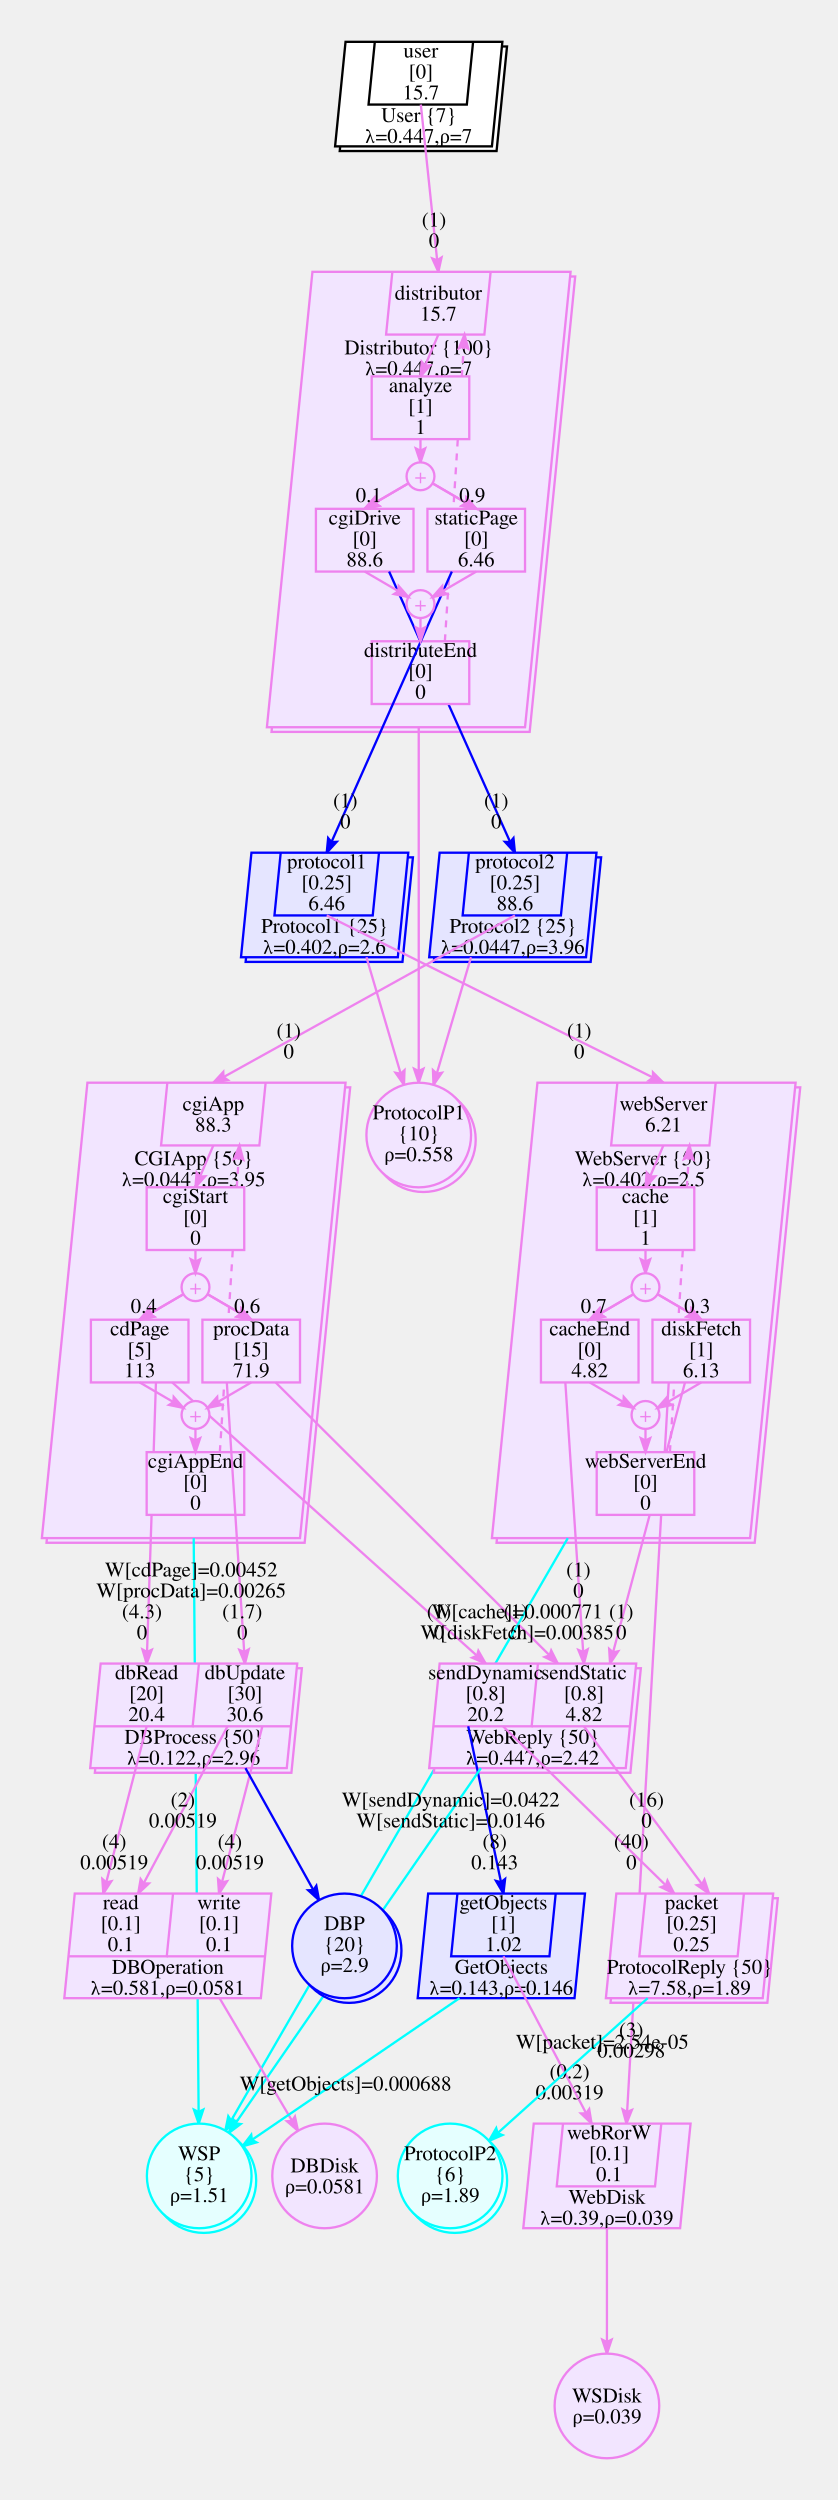
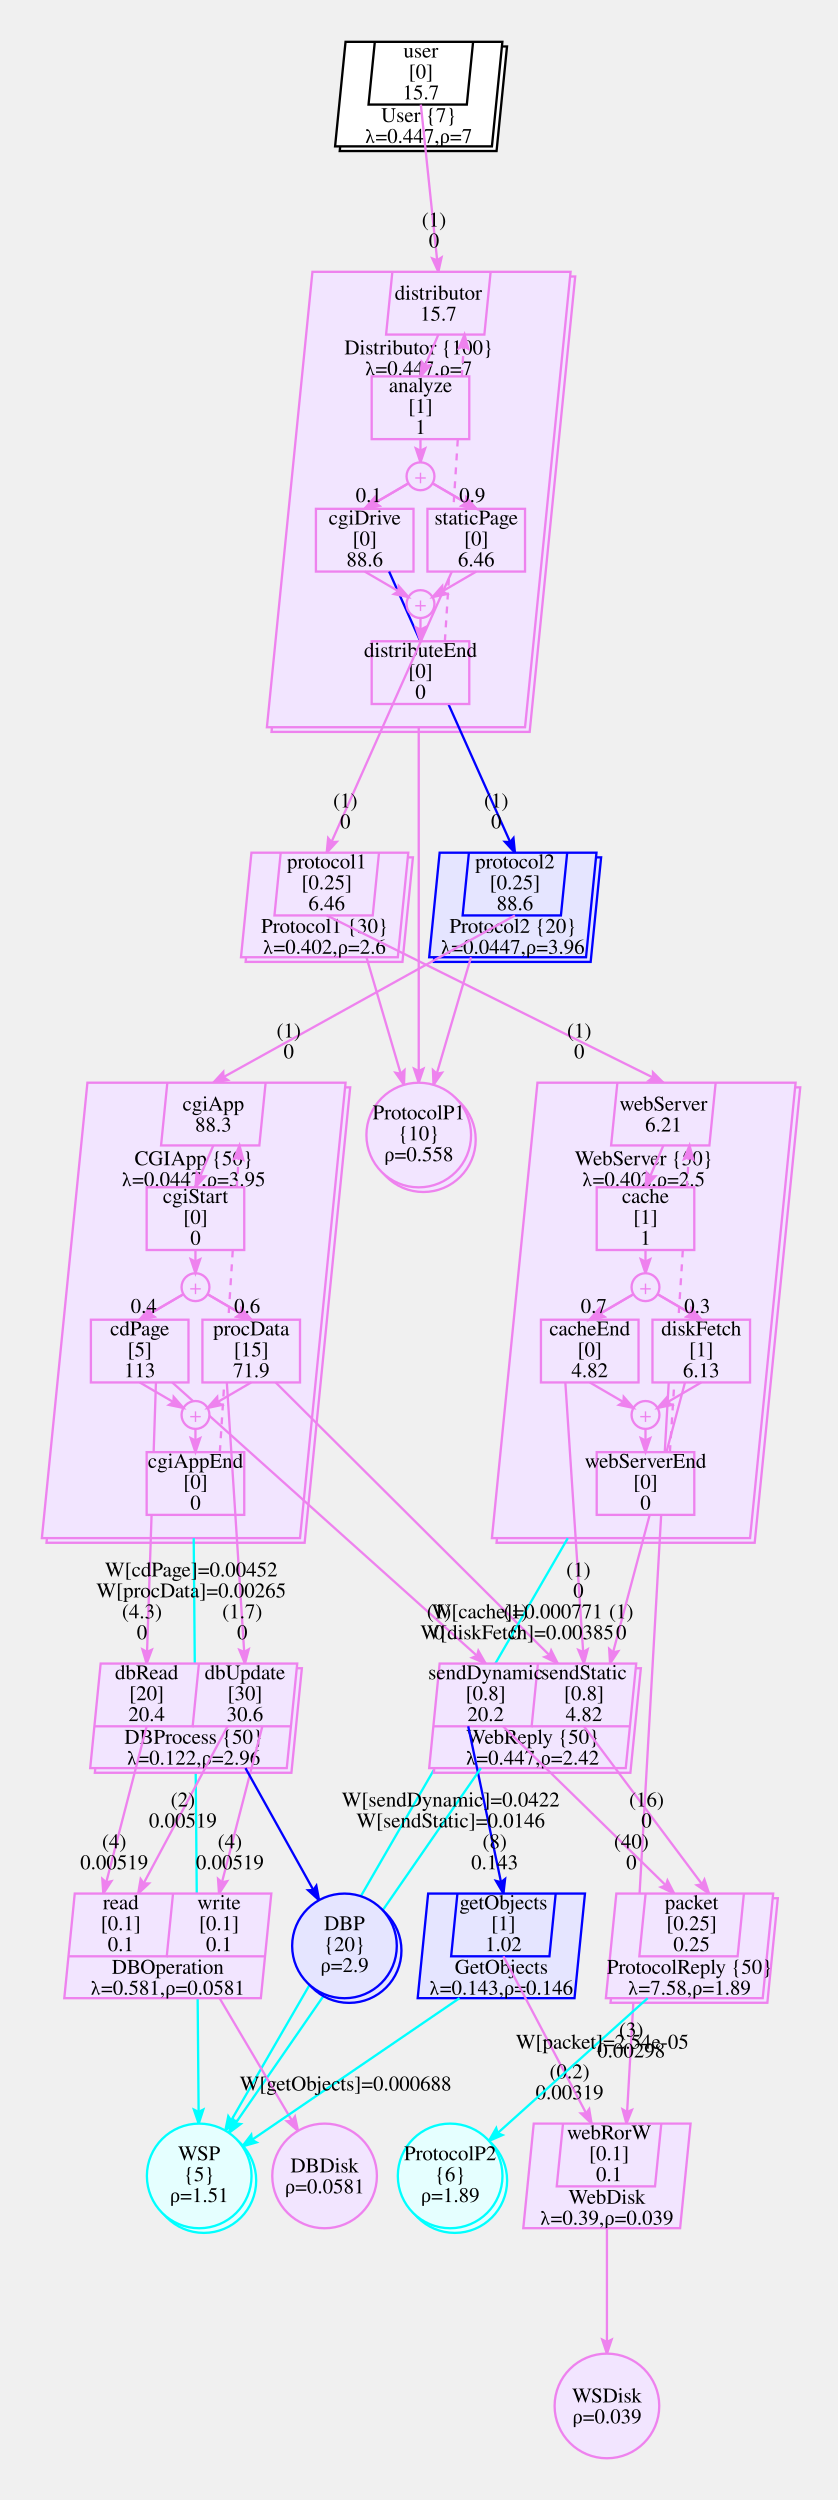
<svg xmlns="http://www.w3.org/2000/svg" width="5.006in" height="14.944in" viewBox="0 0 9010 26900">
  <polygon fill="#ffffff" stroke="black" stroke-width="25" points="3767.5,500 5455,500 5342.5,1625 3655,1625 " />
  <polygon fill="#ffffff" stroke="black" stroke-width="25" points="3717.5,450 5405,450 5292.5,1575 3605,1575 " />
  <text x="4505" y="1538" font-family="Times" font-style="Roman" font-size="225" fill="black" text-anchor="middle">λ=0.447,ρ=7</text>
  <text x="4505" y="1313" font-family="Times" font-style="Roman" font-size="225" fill="black" text-anchor="middle">User {7}</text>
  <polyline stroke="black" stroke-width="25" fill="none" points="4032.5,450 3965,1125 5022.5,1125 5090,450 " />
  <text x="4528" y="1069" font-family="Times" font-style="Roman" font-size="225" fill="black" text-anchor="middle">15.7</text>
  <text x="4528" y="844" font-family="Times" font-style="Roman" font-size="225" fill="black" text-anchor="middle">[0]</text>
  <text x="4528" y="619" font-family="Times" font-style="Roman" font-size="225" fill="black" text-anchor="middle">user</text>
  <line x1="4527.5" y1="1125" x2="4716.25" y2="2925" stroke="Violet" stroke-width="25" />
  <polygon fill="Violet" stroke="Violet" stroke-width="25" points="4716.25,2925 4750.33,2770.6 4703.21,2800.68 4650.88,2781.03 " />
  <text x="4669" y="2663" font-family="Times" font-style="Roman" font-size="225" fill="black" text-anchor="middle">0</text>
  <text x="4669" y="2438" font-family="Times" font-style="Roman" font-size="225" fill="black" text-anchor="middle">(1)</text>
  <polygon fill="#f2e5ff" stroke="Violet" stroke-width="25" points="3411.25,2975 6188.75,2975 5698.75,7875 2921.25,7875 " />
  <polygon fill="#f2e5ff" stroke="Violet" stroke-width="25" points="3361.25,2925 6138.75,2925 5648.75,7825 2871.25,7825 " />
  <text x="4505" y="4038" font-family="Times" font-style="Roman" font-size="225" fill="black" text-anchor="middle">λ=0.447,ρ=7</text>
  <text x="4505" y="3813" font-family="Times" font-style="Roman" font-size="225" fill="black" text-anchor="middle">Distributor {100}</text>
  <polyline stroke="Violet" stroke-width="25" fill="none" points="4221.25,2925 4153.75,3600 5211.25,3600 5278.75,2925 " />
  <text x="4716" y="3450" font-family="Times" font-style="Roman" font-size="225" fill="black" text-anchor="middle">15.7</text>
  <text x="4716" y="3225" font-family="Times" font-style="Roman" font-size="225" fill="black" text-anchor="middle">distributor</text>
  <line x1="4716.25" y1="3600" x2="4523.75" y2="4050" stroke="Violet" stroke-width="25" />
  <polygon fill="Violet" stroke="Violet" stroke-width="25" points="4523.75,4050 4628.72,3931.75 4572.91,3935.07 4536.77,3892.42 " />
  <line x1="4786.25" y1="6900" x2="4997.5" y2="3600" stroke-dasharray="75" stroke="Violet" stroke-width="25" />
  <polygon fill="Violet" stroke="Violet" stroke-width="25" points="4997.5,3600 4938.02,3746.5 4989.51,3724.74 5037.82,3752.89 " />
  <polygon fill="#f2e5ff" stroke="Violet" stroke-width="25" points="3998.75,4725 3998.75,4050 5048.75,4050 5048.75,4725 3998.75,4725 " />
  <text x="4524" y="4669" font-family="Times" font-style="Roman" font-size="225" fill="black" text-anchor="middle">1</text>
  <text x="4524" y="4444" font-family="Times" font-style="Roman" font-size="225" fill="black" text-anchor="middle">[1]</text>
  <text x="4524" y="4219" font-family="Times" font-style="Roman" font-size="225" fill="black" text-anchor="middle">analyze</text>
  <polygon fill="#f2e5ff" stroke="Violet" stroke-width="25" points="3398.75,6150 3398.75,5475 4448.75,5475 4448.75,6150 3398.75,6150 " />
  <line x1="4186.25" y1="6150" x2="5540" y2="9175" stroke="Blue" stroke-width="25" />
  <polygon fill="Blue" stroke="Blue" stroke-width="25" points="5540,9175 5524.37,9017.66 5488.94,9060.9 5433.09,9058.51 " />
  <text x="5339" y="8913" font-family="Times" font-style="Roman" font-size="225" fill="black" text-anchor="middle">0</text>
  <text x="5339" y="8688" font-family="Times" font-style="Roman" font-size="225" fill="black" text-anchor="middle">(1)</text>
  <text x="3924" y="6094" font-family="Times" font-style="Roman" font-size="225" fill="black" text-anchor="middle">88.6</text>
  <text x="3924" y="5869" font-family="Times" font-style="Roman" font-size="225" fill="black" text-anchor="middle">[0]</text>
  <text x="3924" y="5644" font-family="Times" font-style="Roman" font-size="225" fill="black" text-anchor="middle">cgiDrive</text>
  <polygon fill="#f2e5ff" stroke="Violet" stroke-width="25" points="3998.75,7575 3998.75,6900 5048.75,6900 5048.75,7575 3998.75,7575 " />
  <text x="4524" y="7519" font-family="Times" font-style="Roman" font-size="225" fill="black" text-anchor="middle">0</text>
  <text x="4524" y="7294" font-family="Times" font-style="Roman" font-size="225" fill="black" text-anchor="middle">[0]</text>
  <text x="4524" y="7069" font-family="Times" font-style="Roman" font-size="225" fill="black" text-anchor="middle">distributeEnd</text>
  <polygon fill="#f2e5ff" stroke="Violet" stroke-width="25" points="4598.75,6150 4598.75,5475 5648.75,5475 5648.75,6150 4598.75,6150 " />
-   <line x1="4861.25" y1="6150" x2="3515" y2="9175" stroke="Blue" stroke-width="25" />
-   <polygon fill="Blue" stroke="Blue" stroke-width="25" points="3515,9175 3621.67,9058.29 3565.82,9060.8 3530.31,9017.63 " />
+   <line x1="4861.25" y1="6150" x2="3515" y2="9175" stroke="Violet" stroke-width="25" />
+   <polygon fill="Violet" stroke="Violet" stroke-width="25" points="3515,9175 3621.67,9058.29 3565.82,9060.8 3530.31,9017.63 " />
  <text x="3715" y="8913" font-family="Times" font-style="Roman" font-size="225" fill="black" text-anchor="middle">0</text>
  <text x="3715" y="8688" font-family="Times" font-style="Roman" font-size="225" fill="black" text-anchor="middle">(1)</text>
  <text x="5124" y="6094" font-family="Times" font-style="Roman" font-size="225" fill="black" text-anchor="middle">6.46</text>
  <text x="5124" y="5869" font-family="Times" font-style="Roman" font-size="225" fill="black" text-anchor="middle">[0]</text>
  <text x="5124" y="5644" font-family="Times" font-style="Roman" font-size="225" fill="black" text-anchor="middle">staticPage</text>
  <line x1="4523.75" y1="4725" x2="4523.75" y2="4975" stroke="Violet" stroke-width="25" />
  <polygon fill="Violet" stroke="Violet" stroke-width="25" points="4523.75,4975 4573.75,4825 4523.75,4850 4473.75,4825 " />
  <circle cx="4524" cy="6500" r="150" fill="#f2e5ff" stroke="Violet" stroke-width="25" />
  <text x="4524" y="6575" font-family="Times" font-style="Roman" font-size="225" fill="Violet" text-anchor="middle">+</text>
  <line x1="3923.75" y1="6150" x2="4394.18" y2="6424.42" stroke="Violet" stroke-width="25" />
  <polygon fill="Violet" stroke="Violet" stroke-width="25" points="4394.18,6424.42 4289.81,6305.65 4286.21,6361.44 4239.42,6392.03 " />
  <line x1="5123.75" y1="6150" x2="4653.32" y2="6424.42" stroke="Violet" stroke-width="25" />
  <polygon fill="Violet" stroke="Violet" stroke-width="25" points="4653.32,6424.42 4808.08,6392.03 4761.29,6361.44 4757.69,6305.65 " />
  <circle cx="4524" cy="5125" r="150" fill="#f2e5ff" stroke="Violet" stroke-width="25" />
  <text x="4524" y="5200" font-family="Times" font-style="Roman" font-size="225" fill="Violet" text-anchor="middle">+</text>
  <line x1="4394.18" y1="5200.58" x2="3923.75" y2="5475" stroke="Violet" stroke-width="25" />
  <polygon fill="Violet" stroke="Violet" stroke-width="25" points="3923.75,5475 4078.51,5442.61 4031.72,5412.02 4028.12,5356.23 " />
  <line x1="4653.32" y1="5200.58" x2="5123.75" y2="5475" stroke="Violet" stroke-width="25" />
  <polygon fill="Violet" stroke="Violet" stroke-width="25" points="5123.75,5475 5019.38,5356.23 5015.78,5412.02 4968.99,5442.61 " />
  <line x1="4394.18" y1="5200.58" x2="3923.75" y2="5475" stroke="Violet" stroke-width="25" />
  <polygon fill="Violet" stroke="Violet" stroke-width="25" points="3923.75,5475 4078.51,5442.61 4031.72,5412.02 4028.12,5356.23 " />
  <line x1="4653.32" y1="5200.58" x2="5123.75" y2="5475" stroke="Violet" stroke-width="25" />
  <polygon fill="Violet" stroke="Violet" stroke-width="25" points="5123.75,5475 5019.38,5356.23 5015.78,5412.02 4968.99,5442.61 " />
  <text x="3967" y="5402" font-family="Times" font-style="Roman" font-size="225" fill="black" text-anchor="middle">0.1</text>
  <text x="5081" y="5402" font-family="Times" font-style="Roman" font-size="225" fill="black" text-anchor="middle">0.9</text>
  <line x1="4523.75" y1="6650" x2="4523.75" y2="6900" stroke="Violet" stroke-width="25" />
  <polygon fill="Violet" stroke="Violet" stroke-width="25" points="4523.75,6900 4573.75,6750 4523.75,6775 4473.75,6750 " />
  <line x1="4505" y1="7825" x2="4505" y2="11650" stroke="Violet" stroke-width="25" />
  <polygon fill="Violet" stroke="Violet" stroke-width="25" points="4505,11650 4555,11500 4505,11525 4455,11500 " />
-   <polygon fill="#e5e5ff" stroke="Blue" stroke-width="25" points="2755,9225 4442.5,9225 4330,10350 2642.5,10350 " />
-   <polygon fill="#e5e5ff" stroke="Blue" stroke-width="25" points="2705,9175 4392.5,9175 4280,10300 2592.5,10300 " />
+   <polygon fill="#f2e5ff" stroke="Violet" stroke-width="25" points="2755,9225 4442.5,9225 4330,10350 2642.5,10350 " />
+   <polygon fill="#f2e5ff" stroke="Violet" stroke-width="25" points="2705,9175 4392.5,9175 4280,10300 2592.5,10300 " />
  <text x="3492" y="10263" font-family="Times" font-style="Roman" font-size="225" fill="black" text-anchor="middle">λ=0.402,ρ=2.6</text>
-   <text x="3492" y="10038" font-family="Times" font-style="Roman" font-size="225" fill="black" text-anchor="middle">Protocol1 {25}</text>
-   <polyline stroke="Blue" stroke-width="25" fill="none" points="3020,9175 2952.5,9850 4010,9850 4077.5,9175 " />
+   <text x="3492" y="10038" font-family="Times" font-style="Roman" font-size="225" fill="black" text-anchor="middle">Protocol1 {30}</text>
+   <polyline stroke="Violet" stroke-width="25" fill="none" points="3020,9175 2952.5,9850 4010,9850 4077.5,9175 " />
  <text x="3515" y="9794" font-family="Times" font-style="Roman" font-size="225" fill="black" text-anchor="middle">6.46</text>
  <text x="3515" y="9569" font-family="Times" font-style="Roman" font-size="225" fill="black" text-anchor="middle">[0.25]</text>
  <text x="3515" y="9344" font-family="Times" font-style="Roman" font-size="225" fill="black" text-anchor="middle">protocol1</text>
  <line x1="3515" y1="9850" x2="7137.5" y2="11650" stroke="Violet" stroke-width="25" />
  <polygon fill="Violet" stroke="Violet" stroke-width="25" points="7137.5,11650 7025.42,11538.5 7025.56,11594.4 6980.92,11628 " />
  <text x="6232" y="11388" font-family="Times" font-style="Roman" font-size="225" fill="black" text-anchor="middle">0</text>
  <text x="6232" y="11163" font-family="Times" font-style="Roman" font-size="225" fill="black" text-anchor="middle">(1)</text>
  <line x1="3942.5" y1="10300" x2="4346.28" y2="11672.9" stroke="Violet" stroke-width="25" />
  <polygon fill="Violet" stroke="Violet" stroke-width="25" points="4346.28,11672.9 4351.92,11514.8 4311.01,11552.9 4255.99,11543.1 " />
  <polygon fill="#e5e5ff" stroke="Blue" stroke-width="25" points="4780,9225 6467.5,9225 6355,10350 4667.5,10350 " />
  <polygon fill="#e5e5ff" stroke="Blue" stroke-width="25" points="4730,9175 6417.5,9175 6305,10300 4617.5,10300 " />
  <text x="5518" y="10263" font-family="Times" font-style="Roman" font-size="225" fill="black" text-anchor="middle">λ=0.0447,ρ=3.96</text>
-   <text x="5518" y="10038" font-family="Times" font-style="Roman" font-size="225" fill="black" text-anchor="middle">Protocol2 {25}</text>
+   <text x="5518" y="10038" font-family="Times" font-style="Roman" font-size="225" fill="black" text-anchor="middle">Protocol2 {20}</text>
  <polyline stroke="Blue" stroke-width="25" fill="none" points="5045,9175 4977.5,9850 6035,9850 6102.5,9175 " />
  <text x="5540" y="9794" font-family="Times" font-style="Roman" font-size="225" fill="black" text-anchor="middle">88.6</text>
  <text x="5540" y="9569" font-family="Times" font-style="Roman" font-size="225" fill="black" text-anchor="middle">[0.25]</text>
  <text x="5540" y="9344" font-family="Times" font-style="Roman" font-size="225" fill="black" text-anchor="middle">protocol2</text>
  <line x1="5540" y1="9850" x2="2295" y2="11650" stroke="Violet" stroke-width="25" />
  <polygon fill="Violet" stroke="Violet" stroke-width="25" points="2295,11650 2450.42,11621 2404.31,11589.4 2401.92,11533.5 " />
  <text x="3106" y="11388" font-family="Times" font-style="Roman" font-size="225" fill="black" text-anchor="middle">0</text>
  <text x="3106" y="11163" font-family="Times" font-style="Roman" font-size="225" fill="black" text-anchor="middle">(1)</text>
  <line x1="5067.5" y1="10300" x2="4663.72" y2="11672.9" stroke="Violet" stroke-width="25" />
  <polygon fill="Violet" stroke="Violet" stroke-width="25" points="4663.72,11672.9 4754.01,11543.1 4698.99,11552.9 4658.08,11514.8 " />
  <polygon fill="#f2e5ff" stroke="Violet" stroke-width="25" points="990,11700 3767.5,11700 3277.5,16600 500,16600 " />
  <polygon fill="#f2e5ff" stroke="Violet" stroke-width="25" points="940,11650 3717.5,11650 3227.5,16550 450,16550 " />
  <text x="2084" y="12763" font-family="Times" font-style="Roman" font-size="225" fill="black" text-anchor="middle">λ=0.0447,ρ=3.95</text>
  <text x="2084" y="12538" font-family="Times" font-style="Roman" font-size="225" fill="black" text-anchor="middle">CGIApp {50}</text>
  <polyline stroke="Violet" stroke-width="25" fill="none" points="1800,11650 1732.5,12325 2790,12325 2857.5,11650 " />
  <text x="2295" y="12175" font-family="Times" font-style="Roman" font-size="225" fill="black" text-anchor="middle">88.3</text>
  <text x="2295" y="11950" font-family="Times" font-style="Roman" font-size="225" fill="black" text-anchor="middle">cgiApp</text>
  <line x1="2295" y1="12325" x2="2102.5" y2="12775" stroke="Violet" stroke-width="25" />
  <polygon fill="Violet" stroke="Violet" stroke-width="25" points="2102.5,12775 2207.47,12656.8 2151.66,12660.1 2115.52,12617.4 " />
  <line x1="2365" y1="15625" x2="2576.25" y2="12325" stroke-dasharray="75" stroke="Violet" stroke-width="25" />
  <polygon fill="Violet" stroke="Violet" stroke-width="25" points="2576.25,12325 2516.77,12471.5 2568.26,12449.7 2616.57,12477.9 " />
  <polygon fill="#f2e5ff" stroke="Violet" stroke-width="25" points="977.5,14875 977.5,14200 2027.5,14200 2027.5,14875 977.5,14875 " />
  <line x1="1677.5" y1="14875" x2="1577.5" y2="17900" stroke="Violet" stroke-width="25" />
  <polygon fill="Violet" stroke="Violet" stroke-width="25" points="1577.5,17900 1632.43,17751.7 1581.63,17775.1 1532.48,17748.4 " />
  <text x="1527" y="17638" font-family="Times" font-style="Roman" font-size="225" fill="black" text-anchor="middle">0</text>
  <text x="1527" y="17413" font-family="Times" font-style="Roman" font-size="225" fill="black" text-anchor="middle">(4.3)</text>
  <line x1="1852.5" y1="14875" x2="5225" y2="17900" stroke="Violet" stroke-width="25" />
  <polygon fill="Violet" stroke="Violet" stroke-width="25" points="5225,17900 5146.72,17762.6 5131.95,17816.5 5079.95,17837.1 " />
  <text x="4723" y="17638" font-family="Times" font-style="Roman" font-size="225" fill="black" text-anchor="middle">0</text>
  <text x="4723" y="17413" font-family="Times" font-style="Roman" font-size="225" fill="black" text-anchor="middle">(1)</text>
  <text x="1503" y="14819" font-family="Times" font-style="Roman" font-size="225" fill="black" text-anchor="middle">113</text>
  <text x="1503" y="14594" font-family="Times" font-style="Roman" font-size="225" fill="black" text-anchor="middle">[5]</text>
  <text x="1503" y="14369" font-family="Times" font-style="Roman" font-size="225" fill="black" text-anchor="middle">cdPage</text>
  <polygon fill="#f2e5ff" stroke="Violet" stroke-width="25" points="1577.5,16300 1577.5,15625 2627.5,15625 2627.5,16300 1577.5,16300 " />
  <text x="2103" y="16244" font-family="Times" font-style="Roman" font-size="225" fill="black" text-anchor="middle">0</text>
  <text x="2103" y="16019" font-family="Times" font-style="Roman" font-size="225" fill="black" text-anchor="middle">[0]</text>
  <text x="2103" y="15794" font-family="Times" font-style="Roman" font-size="225" fill="black" text-anchor="middle">cgiAppEnd</text>
  <polygon fill="#f2e5ff" stroke="Violet" stroke-width="25" points="1577.5,13450 1577.5,12775 2627.5,12775 2627.5,13450 1577.5,13450 " />
  <text x="2103" y="13394" font-family="Times" font-style="Roman" font-size="225" fill="black" text-anchor="middle">0</text>
  <text x="2103" y="13169" font-family="Times" font-style="Roman" font-size="225" fill="black" text-anchor="middle">[0]</text>
  <text x="2103" y="12944" font-family="Times" font-style="Roman" font-size="225" fill="black" text-anchor="middle">cgiStart</text>
  <polygon fill="#f2e5ff" stroke="Violet" stroke-width="25" points="2177.5,14875 2177.5,14200 3227.5,14200 3227.5,14875 2177.5,14875 " />
  <line x1="2440" y1="14875" x2="2635" y2="17900" stroke="Violet" stroke-width="25" />
  <polygon fill="Violet" stroke="Violet" stroke-width="25" points="2635,17900 2675.25,17747.1 2626.96,17775.3 2575.45,17753.5 " />
  <text x="2606" y="17638" font-family="Times" font-style="Roman" font-size="225" fill="black" text-anchor="middle">0</text>
  <text x="2606" y="17413" font-family="Times" font-style="Roman" font-size="225" fill="black" text-anchor="middle">(1.7)</text>
  <line x1="2965" y1="14875" x2="6001.25" y2="17900" stroke="Violet" stroke-width="25" />
  <polygon fill="Violet" stroke="Violet" stroke-width="25" points="6001.25,17900 5930.28,17758.7 5912.7,17811.8 5859.7,17829.6 " />
  <text x="5550" y="17638" font-family="Times" font-style="Roman" font-size="225" fill="black" text-anchor="middle">0</text>
  <text x="5550" y="17413" font-family="Times" font-style="Roman" font-size="225" fill="black" text-anchor="middle">(1)</text>
  <text x="2703" y="14819" font-family="Times" font-style="Roman" font-size="225" fill="black" text-anchor="middle">71.9</text>
  <text x="2703" y="14594" font-family="Times" font-style="Roman" font-size="225" fill="black" text-anchor="middle">[15]</text>
  <text x="2703" y="14369" font-family="Times" font-style="Roman" font-size="225" fill="black" text-anchor="middle">procData</text>
  <circle cx="2103" cy="15225" r="150" fill="#f2e5ff" stroke="Violet" stroke-width="25" />
  <text x="2103" y="15300" font-family="Times" font-style="Roman" font-size="225" fill="Violet" text-anchor="middle">+</text>
  <line x1="1502.5" y1="14875" x2="1972.93" y2="15149.4" stroke="Violet" stroke-width="25" />
  <polygon fill="Violet" stroke="Violet" stroke-width="25" points="1972.93,15149.4 1868.56,15030.6 1864.96,15086.4 1818.17,15117 " />
  <line x1="2702.5" y1="14875" x2="2232.07" y2="15149.4" stroke="Violet" stroke-width="25" />
  <polygon fill="Violet" stroke="Violet" stroke-width="25" points="2232.07,15149.4 2386.83,15117 2340.04,15086.4 2336.44,15030.6 " />
  <circle cx="2103" cy="13850" r="150" fill="#f2e5ff" stroke="Violet" stroke-width="25" />
  <text x="2103" y="13925" font-family="Times" font-style="Roman" font-size="225" fill="Violet" text-anchor="middle">+</text>
  <line x1="1972.93" y1="13925.6" x2="1502.5" y2="14200" stroke="Violet" stroke-width="25" />
  <polygon fill="Violet" stroke="Violet" stroke-width="25" points="1502.5,14200 1657.26,14167.6 1610.47,14137 1606.87,14081.2 " />
  <line x1="2232.07" y1="13925.6" x2="2702.5" y2="14200" stroke="Violet" stroke-width="25" />
  <polygon fill="Violet" stroke="Violet" stroke-width="25" points="2702.5,14200 2598.13,14081.2 2594.53,14137 2547.74,14167.6 " />
  <line x1="1972.93" y1="13925.6" x2="1502.5" y2="14200" stroke="Violet" stroke-width="25" />
  <polygon fill="Violet" stroke="Violet" stroke-width="25" points="1502.5,14200 1657.26,14167.6 1610.47,14137 1606.87,14081.2 " />
  <line x1="2232.07" y1="13925.6" x2="2702.5" y2="14200" stroke="Violet" stroke-width="25" />
  <polygon fill="Violet" stroke="Violet" stroke-width="25" points="2702.5,14200 2598.13,14081.2 2594.53,14137 2547.74,14167.6 " />
  <text x="1546" y="14127" font-family="Times" font-style="Roman" font-size="225" fill="black" text-anchor="middle">0.4</text>
  <text x="2659" y="14127" font-family="Times" font-style="Roman" font-size="225" fill="black" text-anchor="middle">0.6</text>
  <line x1="2102.5" y1="15375" x2="2102.5" y2="15625" stroke="Violet" stroke-width="25" />
  <polygon fill="Violet" stroke="Violet" stroke-width="25" points="2102.5,15625 2152.5,15475 2102.5,15500 2052.5,15475 " />
  <line x1="2102.5" y1="13450" x2="2102.5" y2="13700" stroke="Violet" stroke-width="25" />
  <polygon fill="Violet" stroke="Violet" stroke-width="25" points="2102.5,13700 2152.5,13550 2102.5,13575 2052.5,13550 " />
  <line x1="2083.75" y1="16550" x2="2137.68" y2="22850" stroke="Cyan" stroke-width="25" />
  <polygon fill="Cyan" stroke="Cyan" stroke-width="25" points="2137.68,22850 2186.4,22699.6 2136.61,22725 2086.4,22700.5 " />
  <text x="2057" y="17188" font-family="Times" font-style="Roman" font-size="225" fill="black" text-anchor="middle">W[procData]=0.00265</text>
  <text x="2057" y="16963" font-family="Times" font-style="Roman" font-size="225" fill="black" text-anchor="middle">W[cdPage]=0.00452</text>
  <circle cx="4555" cy="12263" r="563" fill="#f2e5ff" stroke="Violet" stroke-width="25" />
  <circle cx="4505" cy="12213" r="563" fill="#f2e5ff" stroke="Violet" stroke-width="25" />
  <text x="4505" y="12494" font-family="Times" font-style="Roman" font-size="225" fill="black" text-anchor="middle">ρ=0.558</text>
  <text x="4505" y="12269" font-family="Times" font-style="Roman" font-size="225" fill="black" text-anchor="middle">{10}</text>
  <text x="4505" y="12044" font-family="Times" font-style="Roman" font-size="225" fill="black" text-anchor="middle">ProtocolP1</text>
  <polygon fill="#f2e5ff" stroke="Violet" stroke-width="25" points="5832.5,11700 8610,11700 8120,16600 5342.5,16600 " />
  <polygon fill="#f2e5ff" stroke="Violet" stroke-width="25" points="5782.5,11650 8560,11650 8070,16550 5292.5,16550 " />
  <text x="6926" y="12763" font-family="Times" font-style="Roman" font-size="225" fill="black" text-anchor="middle">λ=0.402,ρ=2.5</text>
  <text x="6926" y="12538" font-family="Times" font-style="Roman" font-size="225" fill="black" text-anchor="middle">WebServer {50}</text>
  <polyline stroke="Violet" stroke-width="25" fill="none" points="6642.5,11650 6575,12325 7632.5,12325 7700,11650 " />
  <text x="7138" y="12175" font-family="Times" font-style="Roman" font-size="225" fill="black" text-anchor="middle">6.21</text>
  <text x="7138" y="11950" font-family="Times" font-style="Roman" font-size="225" fill="black" text-anchor="middle">webServer</text>
  <line x1="7137.5" y1="12325" x2="6945" y2="12775" stroke="Violet" stroke-width="25" />
  <polygon fill="Violet" stroke="Violet" stroke-width="25" points="6945,12775 7049.97,12656.8 6994.16,12660.1 6958.02,12617.4 " />
  <line x1="7207.5" y1="15625" x2="7418.75" y2="12325" stroke-dasharray="75" stroke="Violet" stroke-width="25" />
  <polygon fill="Violet" stroke="Violet" stroke-width="25" points="7418.75,12325 7359.27,12471.5 7410.76,12449.7 7459.07,12477.9 " />
  <polygon fill="#f2e5ff" stroke="Violet" stroke-width="25" points="6420,13450 6420,12775 7470,12775 7470,13450 6420,13450 " />
  <text x="6945" y="13394" font-family="Times" font-style="Roman" font-size="225" fill="black" text-anchor="middle">1</text>
  <text x="6945" y="13169" font-family="Times" font-style="Roman" font-size="225" fill="black" text-anchor="middle">[1]</text>
  <text x="6945" y="12944" font-family="Times" font-style="Roman" font-size="225" fill="black" text-anchor="middle">cache</text>
  <polygon fill="#f2e5ff" stroke="Violet" stroke-width="25" points="5820,14875 5820,14200 6870,14200 6870,14875 5820,14875 " />
  <line x1="6082.5" y1="14875" x2="6282.5" y2="17900" stroke="Violet" stroke-width="25" />
  <polygon fill="Violet" stroke="Violet" stroke-width="25" points="6282.5,17900 6322.5,17747 6274.25,17775.3 6222.71,17753.6 " />
  <text x="6223" y="17188" font-family="Times" font-style="Roman" font-size="225" fill="black" text-anchor="middle">0</text>
  <text x="6223" y="16963" font-family="Times" font-style="Roman" font-size="225" fill="black" text-anchor="middle">(1)</text>
  <text x="6345" y="14819" font-family="Times" font-style="Roman" font-size="225" fill="black" text-anchor="middle">4.82</text>
  <text x="6345" y="14594" font-family="Times" font-style="Roman" font-size="225" fill="black" text-anchor="middle">[0]</text>
  <text x="6345" y="14369" font-family="Times" font-style="Roman" font-size="225" fill="black" text-anchor="middle">cacheEnd</text>
  <polygon fill="#f2e5ff" stroke="Violet" stroke-width="25" points="7020,14875 7020,14200 8070,14200 8070,14875 7020,14875 " />
  <line x1="7195" y1="14875" x2="6740" y2="22850" stroke="Violet" stroke-width="25" />
  <polygon fill="Violet" stroke="Violet" stroke-width="25" points="6740,22850 6798.46,22703.1 6747.12,22725.2 6698.63,22697.4 " />
  <text x="6791" y="22138" font-family="Times" font-style="Roman" font-size="225" fill="black" text-anchor="middle">0.00298</text>
  <text x="6791" y="21913" font-family="Times" font-style="Roman" font-size="225" fill="black" text-anchor="middle">(3)</text>
  <line x1="7370" y1="14875" x2="6563.75" y2="17900" stroke="Violet" stroke-width="25" />
  <polygon fill="Violet" stroke="Violet" stroke-width="25" points="6563.75,17900 6650.69,17767.9 6595.94,17779.2 6554.07,17742.2 " />
  <text x="6684" y="17638" font-family="Times" font-style="Roman" font-size="225" fill="black" text-anchor="middle">0</text>
  <text x="6684" y="17413" font-family="Times" font-style="Roman" font-size="225" fill="black" text-anchor="middle">(1)</text>
  <text x="7545" y="14819" font-family="Times" font-style="Roman" font-size="225" fill="black" text-anchor="middle">6.13</text>
  <text x="7545" y="14594" font-family="Times" font-style="Roman" font-size="225" fill="black" text-anchor="middle">[1]</text>
  <text x="7545" y="14369" font-family="Times" font-style="Roman" font-size="225" fill="black" text-anchor="middle">diskFetch</text>
  <polygon fill="#f2e5ff" stroke="Violet" stroke-width="25" points="6420,16300 6420,15625 7470,15625 7470,16300 6420,16300 " />
  <text x="6945" y="16244" font-family="Times" font-style="Roman" font-size="225" fill="black" text-anchor="middle">0</text>
  <text x="6945" y="16019" font-family="Times" font-style="Roman" font-size="225" fill="black" text-anchor="middle">[0]</text>
  <text x="6945" y="15794" font-family="Times" font-style="Roman" font-size="225" fill="black" text-anchor="middle">webServerEnd</text>
  <line x1="6945" y1="13450" x2="6945" y2="13700" stroke="Violet" stroke-width="25" />
  <polygon fill="Violet" stroke="Violet" stroke-width="25" points="6945,13700 6995,13550 6945,13575 6895,13550 " />
  <circle cx="6945" cy="15225" r="150" fill="#f2e5ff" stroke="Violet" stroke-width="25" />
  <text x="6945" y="15300" font-family="Times" font-style="Roman" font-size="225" fill="Violet" text-anchor="middle">+</text>
  <line x1="6345" y1="14875" x2="6815.43" y2="15149.4" stroke="Violet" stroke-width="25" />
  <polygon fill="Violet" stroke="Violet" stroke-width="25" points="6815.43,15149.4 6711.06,15030.6 6707.46,15086.4 6660.67,15117 " />
  <line x1="7545" y1="14875" x2="7074.57" y2="15149.4" stroke="Violet" stroke-width="25" />
  <polygon fill="Violet" stroke="Violet" stroke-width="25" points="7074.57,15149.4 7229.33,15117 7182.54,15086.4 7178.94,15030.6 " />
  <circle cx="6945" cy="13850" r="150" fill="#f2e5ff" stroke="Violet" stroke-width="25" />
  <text x="6945" y="13925" font-family="Times" font-style="Roman" font-size="225" fill="Violet" text-anchor="middle">+</text>
  <line x1="6815.43" y1="13925.6" x2="6345" y2="14200" stroke="Violet" stroke-width="25" />
  <polygon fill="Violet" stroke="Violet" stroke-width="25" points="6345,14200 6499.76,14167.6 6452.97,14137 6449.37,14081.2 " />
  <line x1="7074.57" y1="13925.6" x2="7545" y2="14200" stroke="Violet" stroke-width="25" />
  <polygon fill="Violet" stroke="Violet" stroke-width="25" points="7545,14200 7440.63,14081.2 7437.03,14137 7390.24,14167.6 " />
  <line x1="6815.43" y1="13925.6" x2="6345" y2="14200" stroke="Violet" stroke-width="25" />
  <polygon fill="Violet" stroke="Violet" stroke-width="25" points="6345,14200 6499.76,14167.6 6452.97,14137 6449.37,14081.2 " />
  <line x1="7074.57" y1="13925.6" x2="7545" y2="14200" stroke="Violet" stroke-width="25" />
  <polygon fill="Violet" stroke="Violet" stroke-width="25" points="7545,14200 7440.63,14081.2 7437.03,14137 7390.24,14167.6 " />
  <text x="6388" y="14127" font-family="Times" font-style="Roman" font-size="225" fill="black" text-anchor="middle">0.7</text>
  <text x="7502" y="14127" font-family="Times" font-style="Roman" font-size="225" fill="black" text-anchor="middle">0.3</text>
  <line x1="6945" y1="15375" x2="6945" y2="15625" stroke="Violet" stroke-width="25" />
  <polygon fill="Violet" stroke="Violet" stroke-width="25" points="6945,15625 6995,15475 6945,15500 6895,15475 " />
  <line x1="6109.37" y1="16550" x2="2424.01" y2="22925.5" stroke="Cyan" stroke-width="25" />
  <polygon fill="Cyan" stroke="Cyan" stroke-width="25" points="2424.01,22925.5 2542.36,22820.7 2486.56,22817.3 2455.79,22770.6 " />
  <text x="5564" y="17638" font-family="Times" font-style="Roman" font-size="225" fill="black" text-anchor="middle">W[diskFetch]=0.00385</text>
  <text x="5564" y="17413" font-family="Times" font-style="Roman" font-size="225" fill="black" text-anchor="middle">W[cache]=0.000771</text>
  <polygon fill="#f2e5ff" stroke="Violet" stroke-width="25" points="1132.5,17950 3247.5,17950 3135,19075 1020,19075 " />
  <polygon fill="#f2e5ff" stroke="Violet" stroke-width="25" points="1082.5,17900 3197.5,17900 3085,19025 970,19025 " />
  <text x="2084" y="18988" font-family="Times" font-style="Roman" font-size="225" fill="black" text-anchor="middle">λ=0.122,ρ=2.96</text>
  <text x="2084" y="18763" font-family="Times" font-style="Roman" font-size="225" fill="black" text-anchor="middle">DBProcess {50}</text>
  <polyline stroke="Violet" stroke-width="25" fill="none" points="1015,18575 2072.5,18575 2140,17900 " />
  <text x="1577" y="18519" font-family="Times" font-style="Roman" font-size="225" fill="black" text-anchor="middle">20.4</text>
  <text x="1577" y="18294" font-family="Times" font-style="Roman" font-size="225" fill="black" text-anchor="middle">[20]</text>
  <text x="1577" y="18069" font-family="Times" font-style="Roman" font-size="225" fill="black" text-anchor="middle">dbRead</text>
  <line x1="1577.5" y1="18575" x2="1111.25" y2="20375" stroke="Violet" stroke-width="25" />
  <polygon fill="Violet" stroke="Violet" stroke-width="25" points="1111.25,20375 1197.27,20242.3 1142.59,20254 1100.46,20217.3 " />
  <text x="1228" y="20113" font-family="Times" font-style="Roman" font-size="225" fill="black" text-anchor="middle">0.00519</text>
  <text x="1228" y="19888" font-family="Times" font-style="Roman" font-size="225" fill="black" text-anchor="middle">(4)</text>
  <line x1="2072.5" y1="18575" x2="3130" y2="18575" stroke="Violet" stroke-width="25" />
  <text x="2635" y="18519" font-family="Times" font-style="Roman" font-size="225" fill="black" text-anchor="middle">30.6</text>
  <text x="2635" y="18294" font-family="Times" font-style="Roman" font-size="225" fill="black" text-anchor="middle">[30]</text>
  <text x="2635" y="18069" font-family="Times" font-style="Roman" font-size="225" fill="black" text-anchor="middle">dbUpdate</text>
  <line x1="2447.5" y1="18575" x2="1486.25" y2="20375" stroke="Violet" stroke-width="25" />
  <polygon fill="Violet" stroke="Violet" stroke-width="25" points="1486.25,20375 1601.01,20266.2 1545.13,20264.7 1512.8,20219.1 " />
  <text x="1967" y="19663" font-family="Times" font-style="Roman" font-size="225" fill="black" text-anchor="middle">0.00519</text>
  <text x="1967" y="19438" font-family="Times" font-style="Roman" font-size="225" fill="black" text-anchor="middle">(2)</text>
  <line x1="2822.5" y1="18575" x2="2356.25" y2="20375" stroke="Violet" stroke-width="25" />
  <polygon fill="Violet" stroke="Violet" stroke-width="25" points="2356.25,20375 2442.27,20242.3 2387.59,20254 2345.46,20217.3 " />
  <text x="2473" y="20113" font-family="Times" font-style="Roman" font-size="225" fill="black" text-anchor="middle">0.00519</text>
  <text x="2473" y="19888" font-family="Times" font-style="Roman" font-size="225" fill="black" text-anchor="middle">(4)</text>
  <line x1="2640.62" y1="19025" x2="3432.46" y2="20446.1" stroke="Blue" stroke-width="25" />
  <polygon fill="Blue" stroke="Blue" stroke-width="25" points="3432.46,20446.1 3403.13,20290.8 3371.62,20336.9 3315.78,20339.4 " />
  <polygon fill="#f2e5ff" stroke="Violet" stroke-width="25" points="4780,17950 6895,17950 6782.5,19075 4667.5,19075 " />
  <polygon fill="#f2e5ff" stroke="Violet" stroke-width="25" points="4730,17900 6845,17900 6732.5,19025 4617.5,19025 " />
  <text x="5731" y="18988" font-family="Times" font-style="Roman" font-size="225" fill="black" text-anchor="middle">λ=0.447,ρ=2.42</text>
  <text x="5731" y="18763" font-family="Times" font-style="Roman" font-size="225" fill="black" text-anchor="middle">WebReply {50}</text>
  <polyline stroke="Violet" stroke-width="25" fill="none" points="4662.5,18575 5720,18575 5787.5,17900 " />
  <text x="5225" y="18519" font-family="Times" font-style="Roman" font-size="225" fill="black" text-anchor="middle">20.2</text>
  <text x="5225" y="18294" font-family="Times" font-style="Roman" font-size="225" fill="black" text-anchor="middle">[0.8]</text>
  <text x="5225" y="18069" font-family="Times" font-style="Roman" font-size="225" fill="black" text-anchor="middle">sendDynamic</text>
  <line x1="5037.5" y1="18575" x2="5416.25" y2="20375" stroke="Blue" stroke-width="25" />
  <polygon fill="Blue" stroke="Blue" stroke-width="25" points="5416.25,20375 5434.29,20217.9 5390.51,20252.7 5336.44,20238.5 " />
  <text x="5322" y="20113" font-family="Times" font-style="Roman" font-size="225" fill="black" text-anchor="middle">0.143</text>
  <text x="5322" y="19888" font-family="Times" font-style="Roman" font-size="225" fill="black" text-anchor="middle">(8)</text>
  <line x1="5412.5" y1="18575" x2="7253.75" y2="20375" stroke="Violet" stroke-width="25" />
  <polygon fill="Violet" stroke="Violet" stroke-width="25" points="7253.75,20375 7181.44,20234.4 7164.37,20287.6 7111.54,20305.9 " />
  <text x="6793" y="20113" font-family="Times" font-style="Roman" font-size="225" fill="black" text-anchor="middle">0</text>
  <text x="6793" y="19888" font-family="Times" font-style="Roman" font-size="225" fill="black" text-anchor="middle">(40)</text>
  <line x1="5720" y1="18575" x2="6777.5" y2="18575" stroke="Violet" stroke-width="25" />
  <text x="6283" y="18519" font-family="Times" font-style="Roman" font-size="225" fill="black" text-anchor="middle">4.82</text>
  <text x="6283" y="18294" font-family="Times" font-style="Roman" font-size="225" fill="black" text-anchor="middle">[0.8]</text>
  <text x="6283" y="18069" font-family="Times" font-style="Roman" font-size="225" fill="black" text-anchor="middle">sendStatic</text>
  <line x1="6282.5" y1="18575" x2="7628.75" y2="20375" stroke="Violet" stroke-width="25" />
  <polygon fill="Violet" stroke="Violet" stroke-width="25" points="7628.75,20375 7578.95,20224.9 7553.88,20274.9 7498.87,20284.8 " />
  <text x="6956" y="19663" font-family="Times" font-style="Roman" font-size="225" fill="black" text-anchor="middle">0</text>
  <text x="6956" y="19438" font-family="Times" font-style="Roman" font-size="225" fill="black" text-anchor="middle">(16)</text>
  <line x1="5174.38" y1="19025" x2="2462.28" y2="22949.7" stroke="Cyan" stroke-width="25" />
  <polygon fill="Cyan" stroke="Cyan" stroke-width="25" points="2462.28,22949.7 2588.69,22854.8 2533.34,22846.9 2506.42,22797.9 " />
  <text x="4849" y="19663" font-family="Times" font-style="Roman" font-size="225" fill="black" text-anchor="middle">W[sendStatic]=0.0146</text>
  <text x="4849" y="19438" font-family="Times" font-style="Roman" font-size="225" fill="black" text-anchor="middle">W[sendDynamic]=0.0422</text>
  <polygon fill="#f2e5ff" stroke="Violet" stroke-width="25" points="803.75,20375 2918.75,20375 2806.25,21500 691.25,21500 " />
  <text x="1805" y="21463" font-family="Times" font-style="Roman" font-size="225" fill="black" text-anchor="middle">λ=0.581,ρ=0.0581</text>
  <text x="1805" y="21238" font-family="Times" font-style="Roman" font-size="225" fill="black" text-anchor="middle">DBOperation</text>
  <polyline stroke="Violet" stroke-width="25" fill="none" points="736.25,21050 1793.75,21050 1861.25,20375 " />
  <text x="1299" y="20994" font-family="Times" font-style="Roman" font-size="225" fill="black" text-anchor="middle">0.1</text>
  <text x="1299" y="20769" font-family="Times" font-style="Roman" font-size="225" fill="black" text-anchor="middle">[0.1]</text>
  <text x="1299" y="20544" font-family="Times" font-style="Roman" font-size="225" fill="black" text-anchor="middle">read</text>
  <line x1="1793.75" y1="21050" x2="2851.25" y2="21050" stroke="Violet" stroke-width="25" />
  <text x="2356" y="20994" font-family="Times" font-style="Roman" font-size="225" fill="black" text-anchor="middle">0.1</text>
  <text x="2356" y="20769" font-family="Times" font-style="Roman" font-size="225" fill="black" text-anchor="middle">[0.1]</text>
  <text x="2356" y="20544" font-family="Times" font-style="Roman" font-size="225" fill="black" text-anchor="middle">write</text>
  <line x1="2361.87" y1="21500" x2="3206.24" y2="22928.3" stroke="Violet" stroke-width="25" />
  <polygon fill="Violet" stroke="Violet" stroke-width="25" points="3206.24,22928.3 3172.95,22773.7 3142.63,22820.7 3086.87,22824.6 " />
  <circle cx="3756" cy="20988" r="563" fill="#e5e5ff" stroke="Blue" stroke-width="25" />
  <circle cx="3706" cy="20938" r="563" fill="#e5e5ff" stroke="Blue" stroke-width="25" />
  <text x="3706" y="21219" font-family="Times" font-style="Roman" font-size="225" fill="black" text-anchor="middle">ρ=2.9</text>
  <text x="3706" y="20994" font-family="Times" font-style="Roman" font-size="225" fill="black" text-anchor="middle">{20}</text>
  <text x="3706" y="20769" font-family="Times" font-style="Roman" font-size="225" fill="black" text-anchor="middle">DBP</text>
  <polygon fill="#e5e5ff" stroke="Blue" stroke-width="25" points="4606.25,20375 6293.75,20375 6181.25,21500 4493.75,21500 " />
  <text x="5394" y="21463" font-family="Times" font-style="Roman" font-size="225" fill="black" text-anchor="middle">λ=0.143,ρ=0.146</text>
  <text x="5394" y="21238" font-family="Times" font-style="Roman" font-size="225" fill="black" text-anchor="middle">GetObjects</text>
  <polyline stroke="Blue" stroke-width="25" fill="none" points="4921.25,20375 4853.75,21050 5911.25,21050 5978.75,20375 " />
  <text x="5416" y="20994" font-family="Times" font-style="Roman" font-size="225" fill="black" text-anchor="middle">1.02</text>
  <text x="5416" y="20769" font-family="Times" font-style="Roman" font-size="225" fill="black" text-anchor="middle">[1]</text>
  <text x="5416" y="20544" font-family="Times" font-style="Roman" font-size="225" fill="black" text-anchor="middle">getObjects</text>
  <line x1="5416.25" y1="21050" x2="6365" y2="22850" stroke="Violet" stroke-width="25" />
  <polygon fill="Violet" stroke="Violet" stroke-width="25" points="6365,22850 6339.29,22694 6306.72,22739.4 6250.83,22740.6 " />
  <text x="6128" y="22588" font-family="Times" font-style="Roman" font-size="225" fill="black" text-anchor="middle">0.00319</text>
  <text x="6128" y="22363" font-family="Times" font-style="Roman" font-size="225" fill="black" text-anchor="middle">(0.2)</text>
  <line x1="4943.75" y1="21500" x2="2607.06" y2="23095.3" stroke="Cyan" stroke-width="25" />
  <polygon fill="Cyan" stroke="Cyan" stroke-width="25" points="2607.06,23095.3 2759.13,23052 2710.29,23024.9 2702.74,22969.5 " />
  <text x="3718" y="22494" font-family="Times" font-style="Roman" font-size="225" fill="black" text-anchor="middle">W[getObjects]=0.000688</text>
  <polygon fill="#f2e5ff" stroke="Violet" stroke-width="25" points="6681.25,20425 8368.75,20425 8256.25,21550 6568.75,21550 " />
  <polygon fill="#f2e5ff" stroke="Violet" stroke-width="25" points="6631.25,20375 8318.75,20375 8206.25,21500 6518.75,21500 " />
  <text x="7419" y="21463" font-family="Times" font-style="Roman" font-size="225" fill="black" text-anchor="middle">λ=7.58,ρ=1.89</text>
  <text x="7419" y="21238" font-family="Times" font-style="Roman" font-size="225" fill="black" text-anchor="middle">ProtocolReply {50}</text>
  <polyline stroke="Violet" stroke-width="25" fill="none" points="6946.25,20375 6878.75,21050 7936.25,21050 8003.75,20375 " />
  <text x="7441" y="20994" font-family="Times" font-style="Roman" font-size="225" fill="black" text-anchor="middle">0.25</text>
  <text x="7441" y="20769" font-family="Times" font-style="Roman" font-size="225" fill="black" text-anchor="middle">[0.25]</text>
  <text x="7441" y="20544" font-family="Times" font-style="Roman" font-size="225" fill="black" text-anchor="middle">packet</text>
  <line x1="6968.75" y1="21500" x2="5260.71" y2="23036.3" stroke="Cyan" stroke-width="25" />
  <polygon fill="Cyan" stroke="Cyan" stroke-width="25" points="5260.71,23036.3 5405.67,22973.2 5353.65,22952.7 5338.8,22898.8 " />
  <text x="6480" y="22044" font-family="Times" font-style="Roman" font-size="225" fill="black" text-anchor="middle">W[packet]=2.54e-05</text>
  <circle cx="2193" cy="23463" r="563" fill="#e5ffff" stroke="Cyan" stroke-width="25" />
  <circle cx="2143" cy="23413" r="563" fill="#e5ffff" stroke="Cyan" stroke-width="25" />
  <text x="2142" y="23694" font-family="Times" font-style="Roman" font-size="225" fill="black" text-anchor="middle">ρ=1.51</text>
  <text x="2142" y="23469" font-family="Times" font-style="Roman" font-size="225" fill="black" text-anchor="middle">{5}</text>
  <text x="2142" y="23244" font-family="Times" font-style="Roman" font-size="225" fill="black" text-anchor="middle">WSP</text>
  <circle cx="3492" cy="23413" r="563" fill="#f2e5ff" stroke="Violet" stroke-width="25" />
  <text x="3492" y="23600" font-family="Times" font-style="Roman" font-size="225" fill="black" text-anchor="middle">ρ=0.0581</text>
  <text x="3492" y="23375" font-family="Times" font-style="Roman" font-size="225" fill="black" text-anchor="middle">DBDisk</text>
  <circle cx="4893" cy="23463" r="563" fill="#e5ffff" stroke="Cyan" stroke-width="25" />
  <circle cx="4843" cy="23413" r="563" fill="#e5ffff" stroke="Cyan" stroke-width="25" />
  <text x="4843" y="23694" font-family="Times" font-style="Roman" font-size="225" fill="black" text-anchor="middle">ρ=1.89</text>
  <text x="4843" y="23469" font-family="Times" font-style="Roman" font-size="225" fill="black" text-anchor="middle">{6}</text>
  <text x="4843" y="23244" font-family="Times" font-style="Roman" font-size="225" fill="black" text-anchor="middle">ProtocolP2</text>
  <polygon fill="#f2e5ff" stroke="Violet" stroke-width="25" points="5742.5,22850 7430,22850 7317.5,23975 5630,23975 " />
  <text x="6530" y="23938" font-family="Times" font-style="Roman" font-size="225" fill="black" text-anchor="middle">λ=0.39,ρ=0.039</text>
  <text x="6530" y="23713" font-family="Times" font-style="Roman" font-size="225" fill="black" text-anchor="middle">WebDisk</text>
  <polyline stroke="Violet" stroke-width="25" fill="none" points="6057.5,22850 5990,23525 7047.5,23525 7115,22850 " />
  <text x="6553" y="23469" font-family="Times" font-style="Roman" font-size="225" fill="black" text-anchor="middle">0.1</text>
  <text x="6553" y="23244" font-family="Times" font-style="Roman" font-size="225" fill="black" text-anchor="middle">[0.1]</text>
  <text x="6553" y="23019" font-family="Times" font-style="Roman" font-size="225" fill="black" text-anchor="middle">webRorW</text>
  <line x1="6530" y1="23975" x2="6530" y2="25325" stroke="Violet" stroke-width="25" />
  <polygon fill="Violet" stroke="Violet" stroke-width="25" points="6530,25325 6580,25175 6530,25200 6480,25175 " />
  <circle cx="6530" cy="25888" r="563" fill="#f2e5ff" stroke="Violet" stroke-width="25" />
  <text x="6530" y="26075" font-family="Times" font-style="Roman" font-size="225" fill="black" text-anchor="middle">ρ=0.039</text>
  <text x="6530" y="25850" font-family="Times" font-style="Roman" font-size="225" fill="black" text-anchor="middle">WSDisk</text>
</svg>
